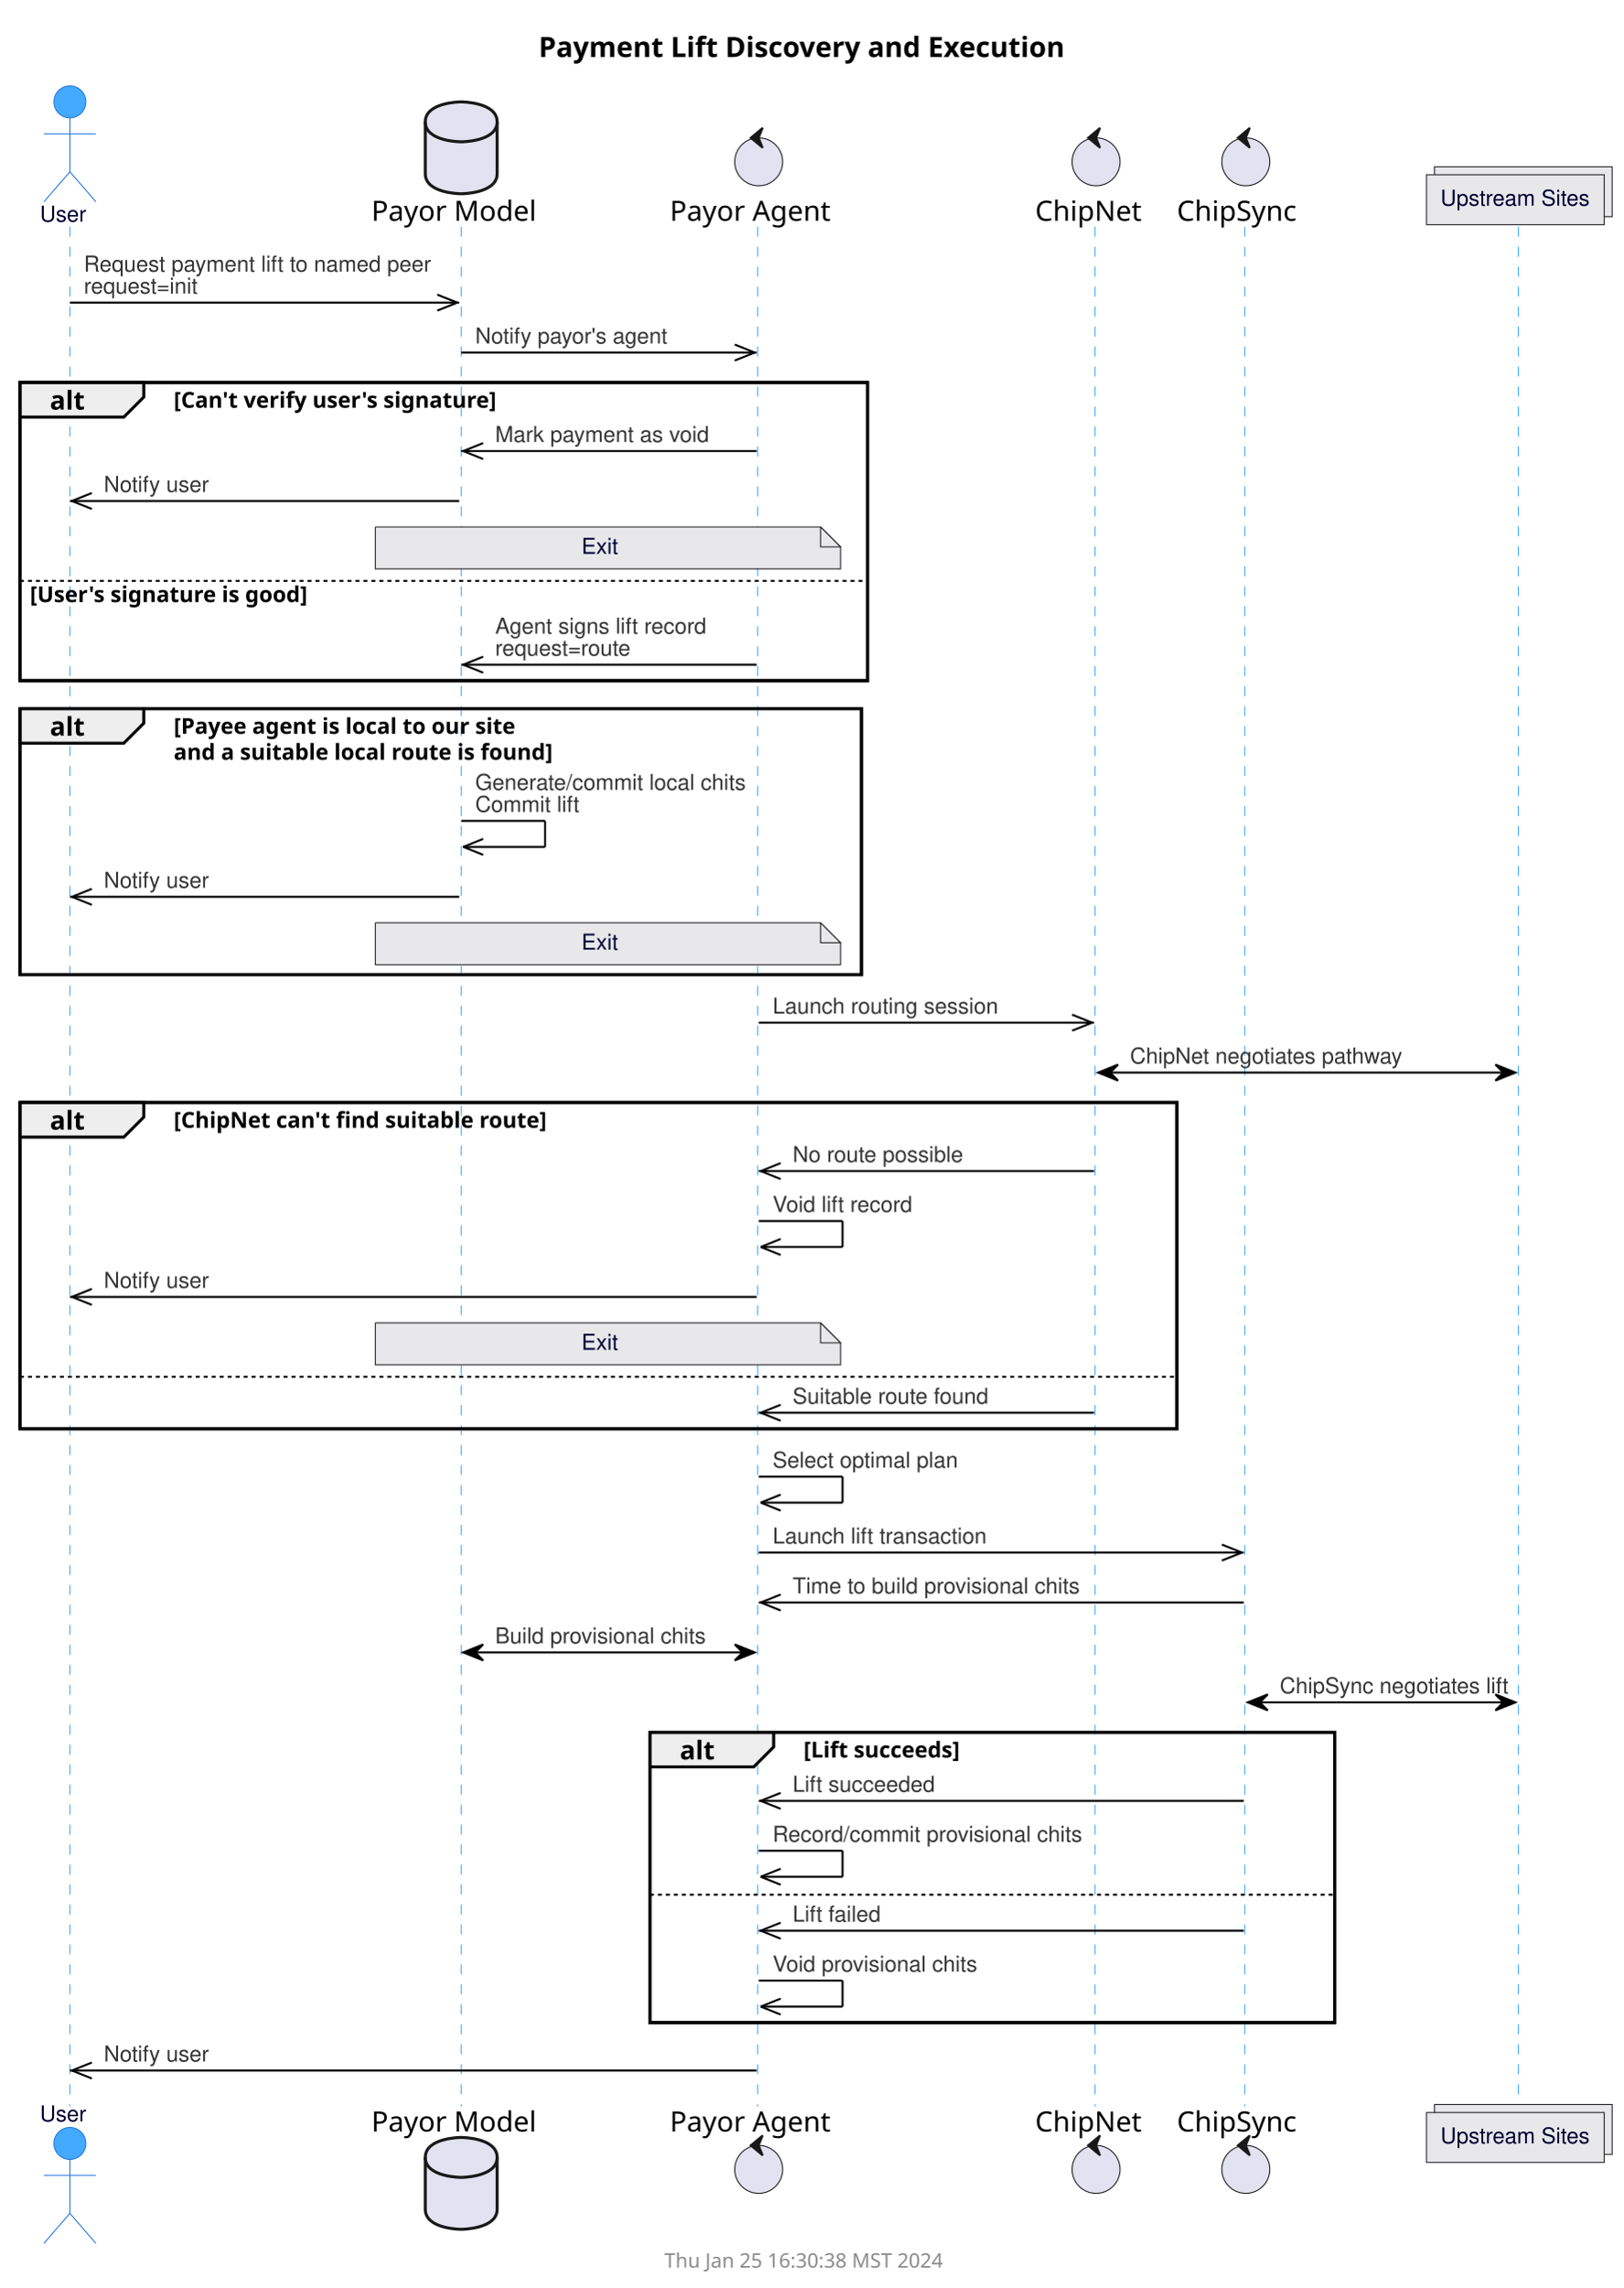
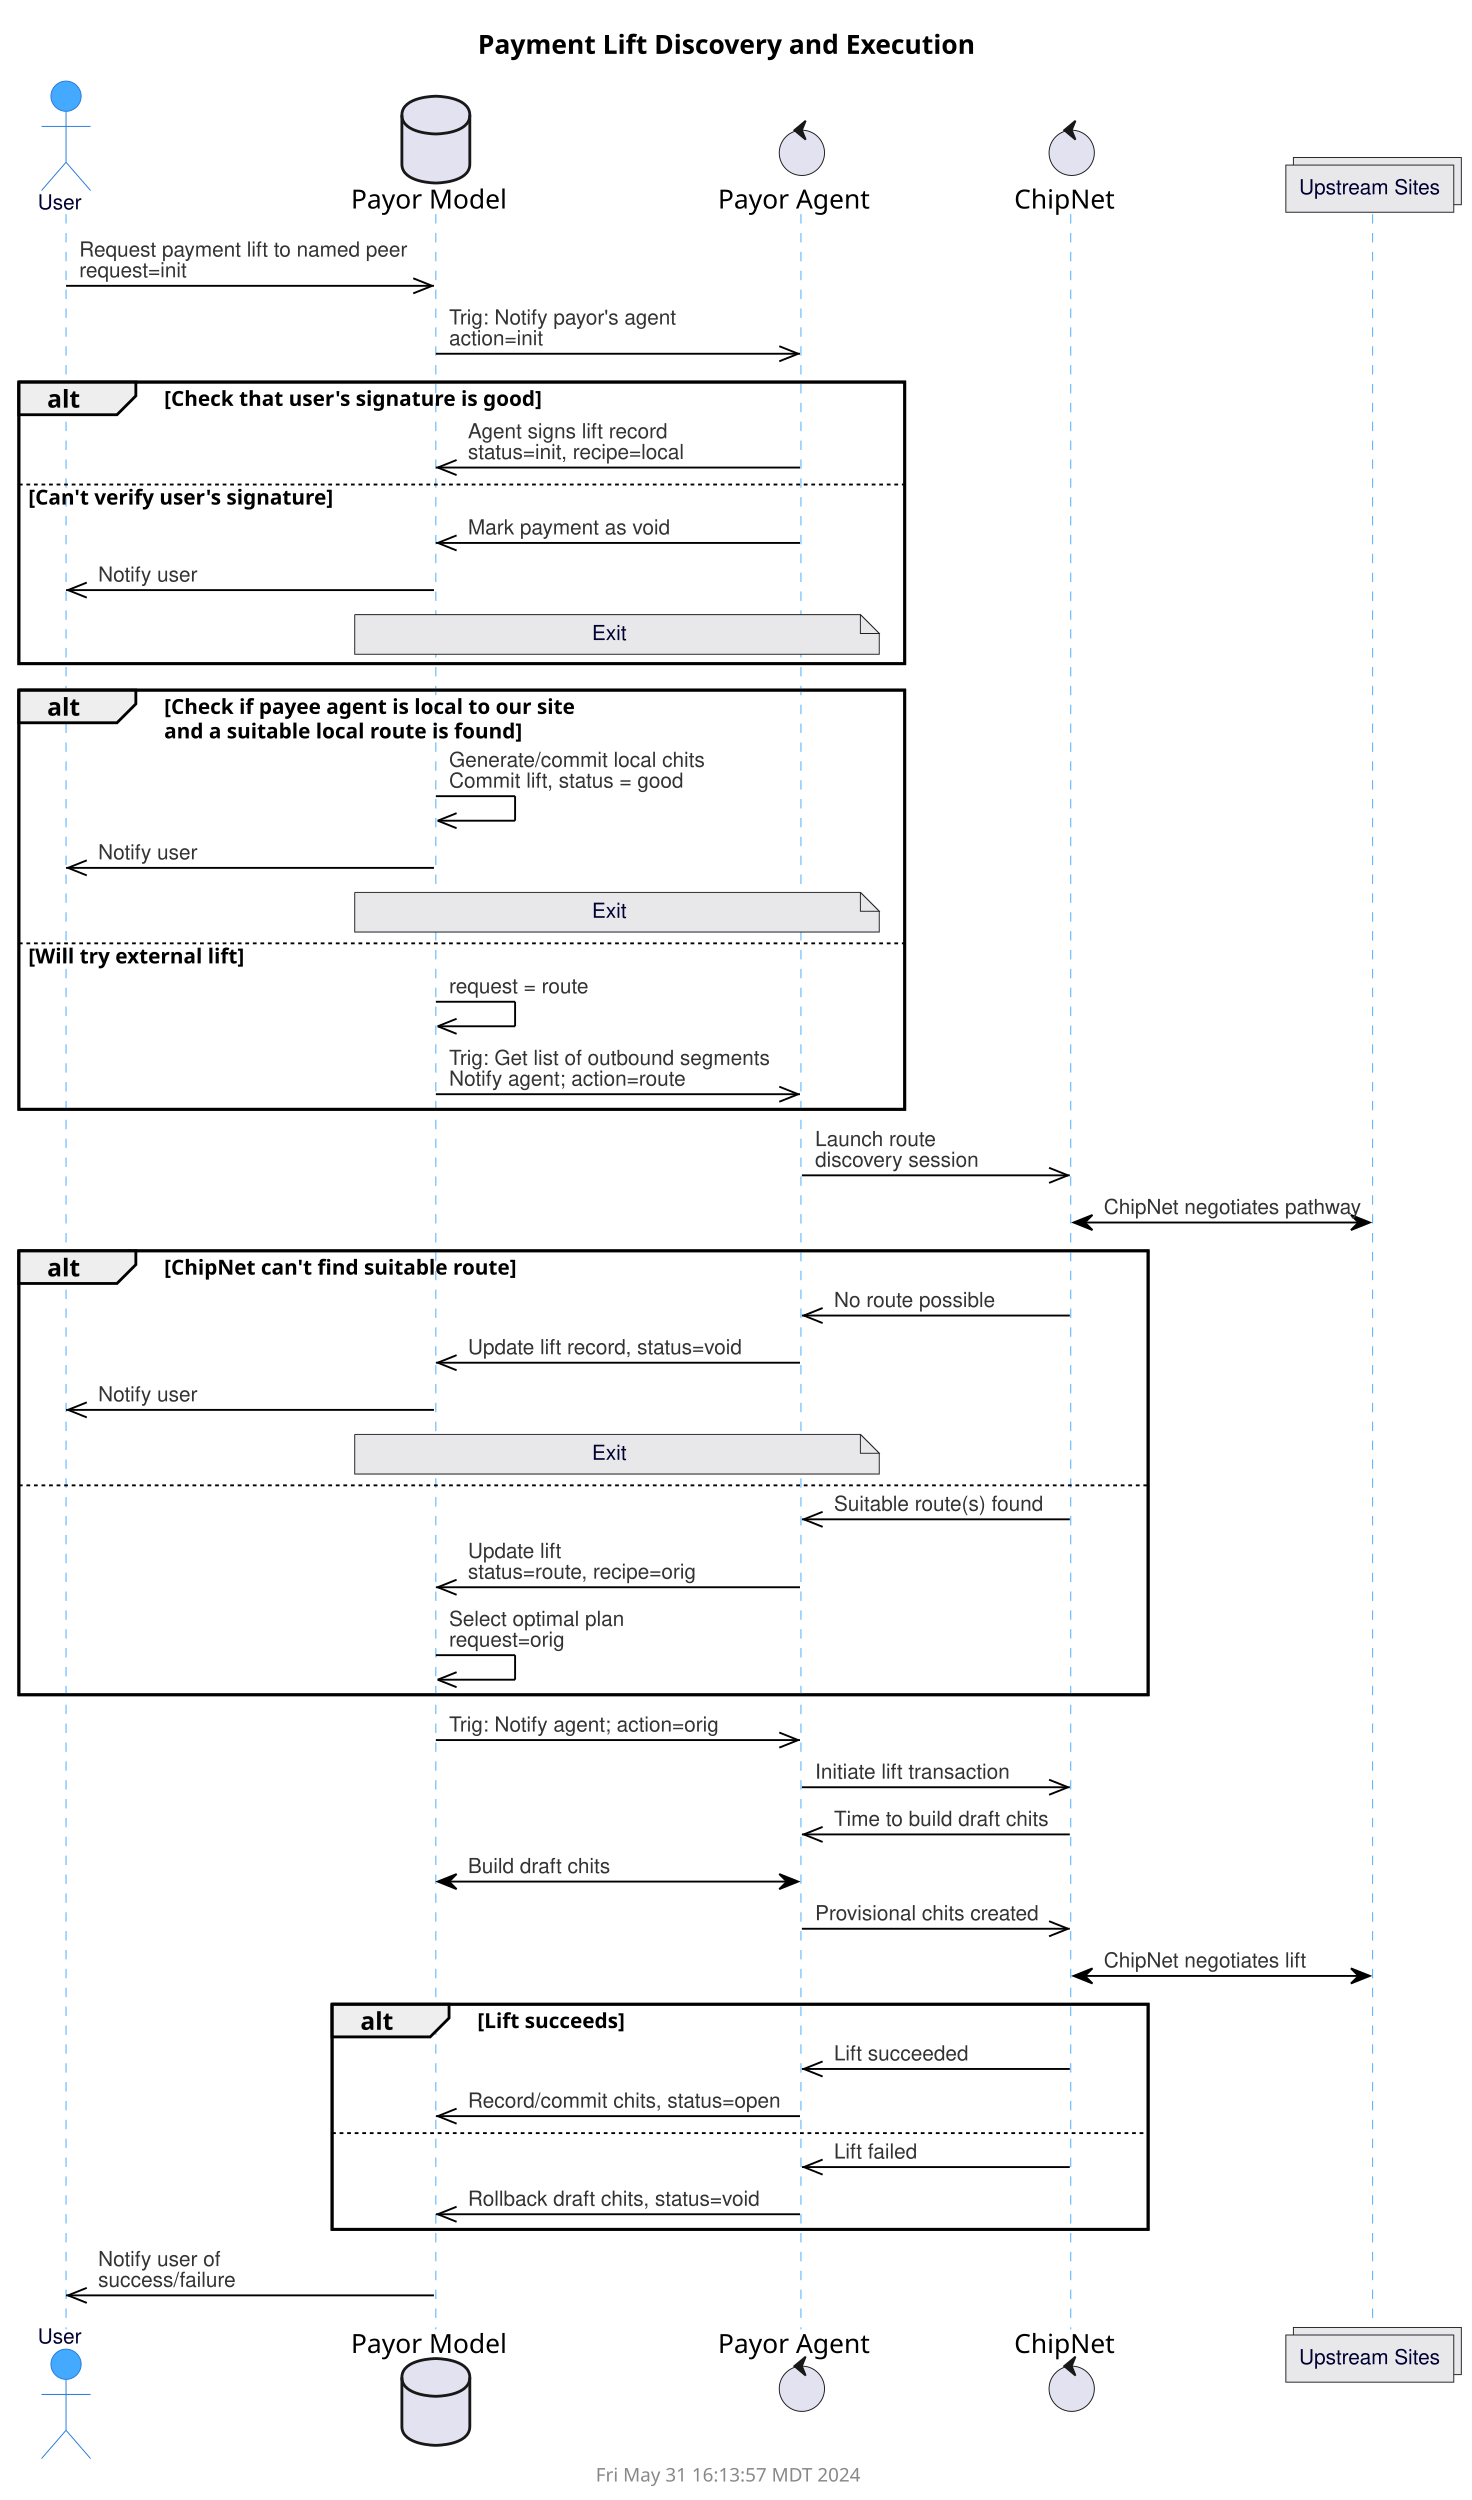
- <svg xmlns="http://www.w3.org/2000/svg" contentStyleType="text/css" height="1145px" preserveAspectRatio="none" style="width:813px;height:1145px;background:#FFFFFF;" version="1.1" viewBox="0 0 813 1145" width="813px" zoomAndPan="magnify">
+ <svg xmlns="http://www.w3.org/2000/svg" contentStyleType="text/css" height="1325px" preserveAspectRatio="none" style="width:780px;height:1325px;background:#FFFFFF;" version="1.1" viewBox="0 0 780 1325" width="780px" zoomAndPan="magnify">
  <defs />
  <g>
-     <text fill="#000000" font-family="sans-serif" font-size="14" font-weight="bold" lengthAdjust="spacing" textLength="272" x="269.75" y="28.535">Payment Lift Discovery and Execution</text>
-     <rect fill="none" height="149.266" style="stroke:#000000;stroke-width:1.5;" width="424.5" x="10" y="191.488" />
-     <rect fill="none" height="133.221" style="stroke:#000000;stroke-width:1.5;" width="421.5" x="10" y="354.754" />
-     <rect fill="none" height="163.31" style="stroke:#000000;stroke-width:1.5;" width="579.5" x="10" y="551.975" />
-     <rect fill="none" height="145.31" style="stroke:#000000;stroke-width:1.5;" width="343" x="325.5" y="867.285" />
-     <line style="stroke:#44AAFF;stroke-width:0.5;stroke-dasharray:5.0,5.0;" x1="35" x2="35" y1="113.488" y2="1054.596" />
-     <line style="stroke:#44AAFF;stroke-width:0.5;stroke-dasharray:5.0,5.0;" x1="231" x2="231" y1="113.488" y2="1054.596" />
-     <line style="stroke:#44AAFF;stroke-width:0.5;stroke-dasharray:5.0,5.0;" x1="379.5" x2="379.5" y1="113.488" y2="1054.596" />
-     <line style="stroke:#44AAFF;stroke-width:0.5;stroke-dasharray:5.0,5.0;" x1="548.5" x2="548.5" y1="113.488" y2="1054.596" />
-     <line style="stroke:#44AAFF;stroke-width:0.5;stroke-dasharray:5.0,5.0;" x1="623.5" x2="623.5" y1="113.488" y2="1054.596" />
-     <line style="stroke:#44AAFF;stroke-width:0.5;stroke-dasharray:5.0,5.0;" x1="760.5" x2="760.5" y1="113.488" y2="1054.596" />
+     <text fill="#000000" font-family="sans-serif" font-size="14" font-weight="bold" lengthAdjust="spacing" textLength="272" x="253.25" y="28.535">Payment Lift Discovery and Execution</text>
+     <rect fill="none" height="149.266" style="stroke:#000000;stroke-width:1.5;" width="469.5" x="10" y="202.488" />
+     <rect fill="none" height="222.176" style="stroke:#000000;stroke-width:1.5;" width="469.5" x="10" y="365.754" />
+     <rect fill="none" height="235.31" style="stroke:#000000;stroke-width:1.5;" width="598.5" x="10" y="662.93" />
+     <rect fill="none" height="119.311" style="stroke:#000000;stroke-width:1.5;" width="432.5" x="176" y="1062.24" />
+     <line style="stroke:#44AAFF;stroke-width:0.5;stroke-dasharray:5.0,5.0;" x1="35" x2="35" y1="113.488" y2="1234.551" />
+     <line style="stroke:#44AAFF;stroke-width:0.5;stroke-dasharray:5.0,5.0;" x1="231" x2="231" y1="113.488" y2="1234.551" />
+     <line style="stroke:#44AAFF;stroke-width:0.5;stroke-dasharray:5.0,5.0;" x1="424.5" x2="424.5" y1="113.488" y2="1234.551" />
+     <line style="stroke:#44AAFF;stroke-width:0.5;stroke-dasharray:5.0,5.0;" x1="567.5" x2="567.5" y1="113.488" y2="1234.551" />
+     <line style="stroke:#44AAFF;stroke-width:0.5;stroke-dasharray:5.0,5.0;" x1="727.5" x2="727.5" y1="113.488" y2="1234.551" />
    <text fill="#000033" font-family="Helvetica" font-size="11" lengthAdjust="spacing" textLength="24" x="20" y="110.959">User</text>
    <ellipse cx="35" cy="50.988" fill="#44AAFF" rx="8" ry="8" style="stroke:#2277DD;stroke-width:0.5;" />
    <path d="M35,58.988 L35,85.988 M22,66.988 L48,66.988 M35,85.988 L22,100.988 M35,85.988 L48,100.988 " fill="none" style="stroke:#2277DD;stroke-width:0.5;" />
-     <text fill="#000033" font-family="Helvetica" font-size="11" lengthAdjust="spacing" textLength="24" x="20" y="1062.066">User</text>
-     <ellipse cx="35" cy="1073.096" fill="#44AAFF" rx="8" ry="8" style="stroke:#2277DD;stroke-width:0.5;" />
-     <path d="M35,1081.096 L35,1108.096 M22,1089.096 L48,1089.096 M35,1108.096 L22,1123.096 M35,1108.096 L48,1123.096 " fill="none" style="stroke:#2277DD;stroke-width:0.5;" />
+     <text fill="#000033" font-family="Helvetica" font-size="11" lengthAdjust="spacing" textLength="24" x="20" y="1242.021">User</text>
+     <ellipse cx="35" cy="1253.051" fill="#44AAFF" rx="8" ry="8" style="stroke:#2277DD;stroke-width:0.5;" />
+     <path d="M35,1261.051 L35,1288.051 M22,1269.051 L48,1269.051 M35,1288.051 L22,1303.051 M35,1288.051 L48,1303.051 " fill="none" style="stroke:#2277DD;stroke-width:0.5;" />
    <text fill="#000000" font-family="sans-serif" font-size="14" lengthAdjust="spacing" textLength="84" x="186" y="110.535">Payor Model</text>
    <path d="M213,61 C213,51 231,51 231,51 C231,51 249,51 249,61 L249,87 C249,97 231,97 231,97 C231,97 213,97 213,87 L213,61 " fill="#E2E2F0" style="stroke:#181818;stroke-width:1.5;" />
    <path d="M213,61 C213,71 231,71 231,71 C231,71 249,71 249,61 " fill="none" style="stroke:#181818;stroke-width:1.5;" />
-     <text fill="#000000" font-family="sans-serif" font-size="14" lengthAdjust="spacing" textLength="84" x="186" y="1067.131">Payor Model</text>
-     <path d="M213,1080.084 C213,1070.084 231,1070.084 231,1070.084 C231,1070.084 249,1070.084 249,1080.084 L249,1106.084 C249,1116.084 231,1116.084 231,1116.084 C231,1116.084 213,1116.084 213,1106.084 L213,1080.084 " fill="#E2E2F0" style="stroke:#181818;stroke-width:1.5;" />
-     <path d="M213,1080.084 C213,1090.084 231,1090.084 231,1090.084 C231,1090.084 249,1090.084 249,1080.084 " fill="none" style="stroke:#181818;stroke-width:1.5;" />
-     <text fill="#000000" font-family="sans-serif" font-size="14" lengthAdjust="spacing" textLength="83" x="335.5" y="110.535">Payor Agent</text>
-     <ellipse cx="380" cy="81" fill="#E2E2F0" rx="12" ry="12" style="stroke:#181818;stroke-width:0.5;" />
-     <polygon fill="#181818" points="376,69,382,64,380,69,382,74,376,69" style="stroke:#181818;stroke-width:1.0;" />
-     <text fill="#000000" font-family="sans-serif" font-size="14" lengthAdjust="spacing" textLength="83" x="335.5" y="1067.131">Payor Agent</text>
-     <ellipse cx="380" cy="1086.084" fill="#E2E2F0" rx="12" ry="12" style="stroke:#181818;stroke-width:0.5;" />
-     <polygon fill="#181818" points="376,1074.084,382,1069.084,380,1074.084,382,1079.084,376,1074.084" style="stroke:#181818;stroke-width:1.0;" />
-     <text fill="#000000" font-family="sans-serif" font-size="14" lengthAdjust="spacing" textLength="55" x="518.5" y="110.535">ChipNet</text>
-     <ellipse cx="549" cy="81" fill="#E2E2F0" rx="12" ry="12" style="stroke:#181818;stroke-width:0.5;" />
-     <polygon fill="#181818" points="545,69,551,64,549,69,551,74,545,69" style="stroke:#181818;stroke-width:1.0;" />
-     <text fill="#000000" font-family="sans-serif" font-size="14" lengthAdjust="spacing" textLength="55" x="518.5" y="1067.131">ChipNet</text>
-     <ellipse cx="549" cy="1086.084" fill="#E2E2F0" rx="12" ry="12" style="stroke:#181818;stroke-width:0.5;" />
-     <polygon fill="#181818" points="545,1074.084,551,1069.084,549,1074.084,551,1079.084,545,1074.084" style="stroke:#181818;stroke-width:1.0;" />
-     <text fill="#000000" font-family="sans-serif" font-size="14" lengthAdjust="spacing" textLength="63" x="589.5" y="110.535">ChipSync</text>
-     <ellipse cx="624" cy="81" fill="#E2E2F0" rx="12" ry="12" style="stroke:#181818;stroke-width:0.5;" />
-     <polygon fill="#181818" points="620,69,626,64,624,69,626,74,620,69" style="stroke:#181818;stroke-width:1.0;" />
-     <text fill="#000000" font-family="sans-serif" font-size="14" lengthAdjust="spacing" textLength="63" x="589.5" y="1067.131">ChipSync</text>
-     <ellipse cx="624" cy="1086.084" fill="#E2E2F0" rx="12" ry="12" style="stroke:#181818;stroke-width:0.5;" />
-     <polygon fill="#181818" points="620,1074.084,626,1069.084,624,1074.084,626,1079.084,620,1074.084" style="stroke:#181818;stroke-width:1.0;" />
-     <rect fill="#E8E8EA" height="25" style="stroke:#202024;stroke-width:0.5;" width="89" x="718.5" y="83.488" />
-     <rect fill="#E8E8EA" height="25" style="stroke:#202024;stroke-width:0.5;" width="89" x="714.5" y="87.488" />
-     <text fill="#000033" font-family="Helvetica" font-size="11" lengthAdjust="spacing" textLength="75" x="721.5" y="102.959">Upstream Sites</text>
-     <rect fill="#E8E8EA" height="25" style="stroke:#202024;stroke-width:0.5;" width="89" x="718.5" y="1053.596" />
-     <rect fill="#E8E8EA" height="25" style="stroke:#202024;stroke-width:0.5;" width="89" x="714.5" y="1057.596" />
-     <text fill="#000033" font-family="Helvetica" font-size="11" lengthAdjust="spacing" textLength="75" x="721.5" y="1073.066">Upstream Sites</text>
+     <text fill="#000000" font-family="sans-serif" font-size="14" lengthAdjust="spacing" textLength="84" x="186" y="1247.086">Payor Model</text>
+     <path d="M213,1260.039 C213,1250.039 231,1250.039 231,1250.039 C231,1250.039 249,1250.039 249,1260.039 L249,1286.039 C249,1296.039 231,1296.039 231,1296.039 C231,1296.039 213,1296.039 213,1286.039 L213,1260.039 " fill="#E2E2F0" style="stroke:#181818;stroke-width:1.5;" />
+     <path d="M213,1260.039 C213,1270.039 231,1270.039 231,1270.039 C231,1270.039 249,1270.039 249,1260.039 " fill="none" style="stroke:#181818;stroke-width:1.5;" />
+     <text fill="#000000" font-family="sans-serif" font-size="14" lengthAdjust="spacing" textLength="83" x="380.5" y="110.535">Payor Agent</text>
+     <ellipse cx="425" cy="81" fill="#E2E2F0" rx="12" ry="12" style="stroke:#181818;stroke-width:0.5;" />
+     <polygon fill="#181818" points="421,69,427,64,425,69,427,74,421,69" style="stroke:#181818;stroke-width:1.0;" />
+     <text fill="#000000" font-family="sans-serif" font-size="14" lengthAdjust="spacing" textLength="83" x="380.5" y="1247.086">Payor Agent</text>
+     <ellipse cx="425" cy="1266.039" fill="#E2E2F0" rx="12" ry="12" style="stroke:#181818;stroke-width:0.5;" />
+     <polygon fill="#181818" points="421,1254.039,427,1249.039,425,1254.039,427,1259.039,421,1254.039" style="stroke:#181818;stroke-width:1.0;" />
+     <text fill="#000000" font-family="sans-serif" font-size="14" lengthAdjust="spacing" textLength="55" x="537.5" y="110.535">ChipNet</text>
+     <ellipse cx="568" cy="81" fill="#E2E2F0" rx="12" ry="12" style="stroke:#181818;stroke-width:0.5;" />
+     <polygon fill="#181818" points="564,69,570,64,568,69,570,74,564,69" style="stroke:#181818;stroke-width:1.0;" />
+     <text fill="#000000" font-family="sans-serif" font-size="14" lengthAdjust="spacing" textLength="55" x="537.5" y="1247.086">ChipNet</text>
+     <ellipse cx="568" cy="1266.039" fill="#E2E2F0" rx="12" ry="12" style="stroke:#181818;stroke-width:0.5;" />
+     <polygon fill="#181818" points="564,1254.039,570,1249.039,568,1254.039,570,1259.039,564,1254.039" style="stroke:#181818;stroke-width:1.0;" />
+     <rect fill="#E8E8EA" height="25" style="stroke:#202024;stroke-width:0.5;" width="89" x="685.5" y="83.488" />
+     <rect fill="#E8E8EA" height="25" style="stroke:#202024;stroke-width:0.5;" width="89" x="681.5" y="87.488" />
+     <text fill="#000033" font-family="Helvetica" font-size="11" lengthAdjust="spacing" textLength="75" x="688.5" y="102.959">Upstream Sites</text>
+     <rect fill="#E8E8EA" height="25" style="stroke:#202024;stroke-width:0.5;" width="89" x="685.5" y="1233.551" />
+     <rect fill="#E8E8EA" height="25" style="stroke:#202024;stroke-width:0.5;" width="89" x="681.5" y="1237.551" />
+     <text fill="#000033" font-family="Helvetica" font-size="11" lengthAdjust="spacing" textLength="75" x="688.5" y="1253.021">Upstream Sites</text>
    <line style="stroke:#000000;stroke-width:1.0;" x1="229" x2="219" y1="151.488" y2="147.488" />
    <line style="stroke:#000000;stroke-width:1.0;" x1="229" x2="219" y1="151.488" y2="155.488" />
    <line style="stroke:#000000;stroke-width:1.0;" x1="35" x2="230" y1="151.488" y2="151.488" />
    <text fill="#333333" font-family="Helvetica" font-size="11" lengthAdjust="spacing" textLength="172" x="42" y="135.958">Request payment lift to named peer</text>
    <text fill="#333333" font-family="Helvetica" font-size="11" lengthAdjust="spacing" textLength="56" x="42" y="146.958">request=init</text>
-     <line style="stroke:#000000;stroke-width:1.0;" x1="378" x2="368" y1="176.488" y2="172.488" />
-     <line style="stroke:#000000;stroke-width:1.0;" x1="378" x2="368" y1="176.488" y2="180.488" />
-     <line style="stroke:#000000;stroke-width:1.0;" x1="231" x2="379" y1="176.488" y2="176.488" />
-     <text fill="#333333" font-family="Helvetica" font-size="11" lengthAdjust="spacing" textLength="97" x="238" y="171.958">Notify payor's agent</text>
-     <path d="M10,191.488 L72,191.488 L72,198.799 L62,208.799 L10,208.799 L10,191.488 " fill="#EEEEEE" style="stroke:#000000;stroke-width:1.5;" />
-     <rect fill="none" height="149.266" style="stroke:#000000;stroke-width:1.5;" width="424.5" x="10" y="191.488" />
-     <text fill="#000000" font-family="sans-serif" font-size="13" font-weight="bold" lengthAdjust="spacing" textLength="17" x="25" y="205.057">alt</text>
-     <text fill="#000000" font-family="sans-serif" font-size="11" font-weight="bold" lengthAdjust="spacing" textLength="166" x="87" y="204.123">[Can't verify user's signature]</text>
-     <line style="stroke:#000000;stroke-width:1.0;" x1="232" x2="242" y1="225.799" y2="221.799" />
-     <line style="stroke:#000000;stroke-width:1.0;" x1="232" x2="242" y1="225.799" y2="229.799" />
-     <line style="stroke:#000000;stroke-width:1.0;" x1="231" x2="379" y1="225.799" y2="225.799" />
-     <text fill="#333333" font-family="Helvetica" font-size="11" lengthAdjust="spacing" textLength="108" x="248" y="221.269">Mark payment as void</text>
-     <line style="stroke:#000000;stroke-width:1.0;" x1="36" x2="46" y1="250.799" y2="246.799" />
-     <line style="stroke:#000000;stroke-width:1.0;" x1="36" x2="46" y1="250.799" y2="254.799" />
-     <line style="stroke:#000000;stroke-width:1.0;" x1="35" x2="230" y1="250.799" y2="250.799" />
-     <text fill="#333333" font-family="Helvetica" font-size="11" lengthAdjust="spacing" textLength="53" x="52" y="246.269">Notify user</text>
-     <path d="M188,263.799 L188,284.799 L421,284.799 L421,273.799 L411,263.799 L188,263.799 " fill="#E8E8EA" style="stroke:#202024;stroke-width:0.5;" />
-     <path d="M411,263.799 L411,273.799 L421,273.799 L411,263.799 " fill="#E8E8EA" style="stroke:#202024;stroke-width:0.5;" />
-     <text fill="#000033" font-family="Helvetica" font-size="11" lengthAdjust="spacing" textLength="18" x="291.25" y="277.269">Exit</text>
-     <line style="stroke:#000000;stroke-width:1.0;stroke-dasharray:2.0,2.0;" x1="10" x2="434.5" y1="290.799" y2="290.799" />
-     <text fill="#000000" font-family="sans-serif" font-size="11" font-weight="bold" lengthAdjust="spacing" textLength="144" x="15" y="301.434">[User's signature is good]</text>
-     <line style="stroke:#000000;stroke-width:1.0;" x1="232" x2="242" y1="332.754" y2="328.754" />
-     <line style="stroke:#000000;stroke-width:1.0;" x1="232" x2="242" y1="332.754" y2="336.754" />
-     <line style="stroke:#000000;stroke-width:1.0;" x1="231" x2="379" y1="332.754" y2="332.754" />
-     <text fill="#333333" font-family="Helvetica" font-size="11" lengthAdjust="spacing" textLength="105" x="248" y="317.224">Agent signs lift record</text>
-     <text fill="#333333" font-family="Helvetica" font-size="11" lengthAdjust="spacing" textLength="68" x="248" y="328.224">request=route</text>
-     <path d="M10,354.754 L72,354.754 L72,362.065 L62,372.065 L10,372.065 L10,354.754 " fill="#EEEEEE" style="stroke:#000000;stroke-width:1.5;" />
-     <rect fill="none" height="133.221" style="stroke:#000000;stroke-width:1.5;" width="421.5" x="10" y="354.754" />
-     <text fill="#000000" font-family="sans-serif" font-size="13" font-weight="bold" lengthAdjust="spacing" textLength="17" x="25" y="368.322">alt</text>
-     <text fill="#000000" font-family="sans-serif" font-size="11" font-weight="bold" lengthAdjust="spacing" textLength="176" x="87" y="367.389">[Payee agent is local to our site</text>
-     <text fill="#000000" font-family="sans-serif" font-size="11" font-weight="bold" lengthAdjust="spacing" textLength="197" x="87" y="380.344">and a suitable local route is found]</text>
-     <line style="stroke:#000000;stroke-width:1.0;" x1="231" x2="273" y1="410.975" y2="410.975" />
-     <line style="stroke:#000000;stroke-width:1.0;" x1="273" x2="273" y1="410.975" y2="423.975" />
-     <line style="stroke:#000000;stroke-width:1.0;" x1="232" x2="273" y1="423.975" y2="423.975" />
-     <line style="stroke:#000000;stroke-width:1.0;" x1="232" x2="242" y1="423.975" y2="419.975" />
-     <line style="stroke:#000000;stroke-width:1.0;" x1="232" x2="242" y1="423.975" y2="427.975" />
-     <text fill="#333333" font-family="Helvetica" font-size="11" lengthAdjust="spacing" textLength="135" x="238" y="395.445">Generate/commit local chits</text>
-     <text fill="#333333" font-family="Helvetica" font-size="11" lengthAdjust="spacing" textLength="50" x="238" y="406.445">Commit lift</text>
-     <line style="stroke:#000000;stroke-width:1.0;" x1="36" x2="46" y1="448.975" y2="444.975" />
-     <line style="stroke:#000000;stroke-width:1.0;" x1="36" x2="46" y1="448.975" y2="452.975" />
-     <line style="stroke:#000000;stroke-width:1.0;" x1="35" x2="230" y1="448.975" y2="448.975" />
-     <text fill="#333333" font-family="Helvetica" font-size="11" lengthAdjust="spacing" textLength="53" x="52" y="444.445">Notify user</text>
-     <path d="M188,461.975 L188,482.975 L421,482.975 L421,471.975 L411,461.975 L188,461.975 " fill="#E8E8EA" style="stroke:#202024;stroke-width:0.5;" />
-     <path d="M411,461.975 L411,471.975 L421,471.975 L411,461.975 " fill="#E8E8EA" style="stroke:#202024;stroke-width:0.5;" />
-     <text fill="#000033" font-family="Helvetica" font-size="11" lengthAdjust="spacing" textLength="18" x="291.25" y="475.445">Exit</text>
-     <line style="stroke:#000000;stroke-width:1.0;" x1="547" x2="537" y1="511.975" y2="507.975" />
-     <line style="stroke:#000000;stroke-width:1.0;" x1="547" x2="537" y1="511.975" y2="515.975" />
-     <line style="stroke:#000000;stroke-width:1.0;" x1="380" x2="548" y1="511.975" y2="511.975" />
-     <text fill="#333333" font-family="Helvetica" font-size="11" lengthAdjust="spacing" textLength="113" x="387" y="507.445">Launch routing session</text>
-     <polygon fill="#000000" points="560,532.975,550,536.975,560,540.975,556,536.975" style="stroke:#000000;stroke-width:1.0;" />
-     <polygon fill="#000000" points="749,532.975,759,536.975,749,540.975,753,536.975" style="stroke:#000000;stroke-width:1.0;" />
-     <line style="stroke:#000000;stroke-width:1.0;" x1="554" x2="755" y1="536.975" y2="536.975" />
-     <text fill="#333333" font-family="Helvetica" font-size="11" lengthAdjust="spacing" textLength="136" x="566" y="532.445">ChipNet negotiates pathway</text>
-     <path d="M10,551.975 L72,551.975 L72,559.285 L62,569.285 L10,569.285 L10,551.975 " fill="#EEEEEE" style="stroke:#000000;stroke-width:1.5;" />
-     <rect fill="none" height="163.31" style="stroke:#000000;stroke-width:1.5;" width="579.5" x="10" y="551.975" />
-     <text fill="#000000" font-family="sans-serif" font-size="13" font-weight="bold" lengthAdjust="spacing" textLength="17" x="25" y="565.543">alt</text>
-     <text fill="#000000" font-family="sans-serif" font-size="11" font-weight="bold" lengthAdjust="spacing" textLength="190" x="87" y="564.609">[ChipNet can't find suitable route]</text>
-     <line style="stroke:#000000;stroke-width:1.0;" x1="381" x2="391" y1="586.285" y2="582.285" />
-     <line style="stroke:#000000;stroke-width:1.0;" x1="381" x2="391" y1="586.285" y2="590.285" />
-     <line style="stroke:#000000;stroke-width:1.0;" x1="380" x2="548" y1="586.285" y2="586.285" />
-     <text fill="#333333" font-family="Helvetica" font-size="11" lengthAdjust="spacing" textLength="85" x="397" y="581.755">No route possible</text>
-     <line style="stroke:#000000;stroke-width:1.0;" x1="380" x2="422" y1="611.285" y2="611.285" />
-     <line style="stroke:#000000;stroke-width:1.0;" x1="422" x2="422" y1="611.285" y2="624.285" />
-     <line style="stroke:#000000;stroke-width:1.0;" x1="381" x2="422" y1="624.285" y2="624.285" />
-     <line style="stroke:#000000;stroke-width:1.0;" x1="381" x2="391" y1="624.285" y2="620.285" />
-     <line style="stroke:#000000;stroke-width:1.0;" x1="381" x2="391" y1="624.285" y2="628.285" />
-     <text fill="#333333" font-family="Helvetica" font-size="11" lengthAdjust="spacing" textLength="69" x="387" y="606.755">Void lift record</text>
-     <line style="stroke:#000000;stroke-width:1.0;" x1="36" x2="46" y1="649.285" y2="645.285" />
-     <line style="stroke:#000000;stroke-width:1.0;" x1="36" x2="46" y1="649.285" y2="653.285" />
-     <line style="stroke:#000000;stroke-width:1.0;" x1="35" x2="379" y1="649.285" y2="649.285" />
-     <text fill="#333333" font-family="Helvetica" font-size="11" lengthAdjust="spacing" textLength="53" x="52" y="644.755">Notify user</text>
-     <path d="M188,662.285 L188,683.285 L421,683.285 L421,672.285 L411,662.285 L188,662.285 " fill="#E8E8EA" style="stroke:#202024;stroke-width:0.5;" />
-     <path d="M411,662.285 L411,672.285 L421,672.285 L411,662.285 " fill="#E8E8EA" style="stroke:#202024;stroke-width:0.5;" />
-     <text fill="#000033" font-family="Helvetica" font-size="11" lengthAdjust="spacing" textLength="18" x="291.25" y="675.755">Exit</text>
-     <line style="stroke:#000000;stroke-width:1.0;stroke-dasharray:2.0,2.0;" x1="10" x2="589.5" y1="689.285" y2="689.285" />
-     <line style="stroke:#000000;stroke-width:1.0;" x1="381" x2="391" y1="707.285" y2="703.285" />
-     <line style="stroke:#000000;stroke-width:1.0;" x1="381" x2="391" y1="707.285" y2="711.285" />
-     <line style="stroke:#000000;stroke-width:1.0;" x1="380" x2="548" y1="707.285" y2="707.285" />
-     <text fill="#333333" font-family="Helvetica" font-size="11" lengthAdjust="spacing" textLength="96" x="397" y="702.755">Suitable route found</text>
-     <line style="stroke:#000000;stroke-width:1.0;" x1="380" x2="422" y1="739.285" y2="739.285" />
-     <line style="stroke:#000000;stroke-width:1.0;" x1="422" x2="422" y1="739.285" y2="752.285" />
-     <line style="stroke:#000000;stroke-width:1.0;" x1="381" x2="422" y1="752.285" y2="752.285" />
-     <line style="stroke:#000000;stroke-width:1.0;" x1="381" x2="391" y1="752.285" y2="748.285" />
-     <line style="stroke:#000000;stroke-width:1.0;" x1="381" x2="391" y1="752.285" y2="756.285" />
-     <text fill="#333333" font-family="Helvetica" font-size="11" lengthAdjust="spacing" textLength="90" x="387" y="734.755">Select optimal plan</text>
-     <line style="stroke:#000000;stroke-width:1.0;" x1="622" x2="612" y1="777.285" y2="773.285" />
-     <line style="stroke:#000000;stroke-width:1.0;" x1="622" x2="612" y1="777.285" y2="781.285" />
-     <line style="stroke:#000000;stroke-width:1.0;" x1="380" x2="623" y1="777.285" y2="777.285" />
-     <text fill="#333333" font-family="Helvetica" font-size="11" lengthAdjust="spacing" textLength="106" x="387" y="772.755">Launch lift transaction</text>
-     <line style="stroke:#000000;stroke-width:1.0;" x1="381" x2="391" y1="802.285" y2="798.285" />
-     <line style="stroke:#000000;stroke-width:1.0;" x1="381" x2="391" y1="802.285" y2="806.285" />
-     <line style="stroke:#000000;stroke-width:1.0;" x1="380" x2="623" y1="802.285" y2="802.285" />
-     <text fill="#333333" font-family="Helvetica" font-size="11" lengthAdjust="spacing" textLength="142" x="397" y="797.755">Time to build provisional chits</text>
-     <polygon fill="#000000" points="242,823.285,232,827.285,242,831.285,238,827.285" style="stroke:#000000;stroke-width:1.0;" />
-     <polygon fill="#000000" points="368,823.285,378,827.285,368,831.285,372,827.285" style="stroke:#000000;stroke-width:1.0;" />
-     <line style="stroke:#000000;stroke-width:1.0;" x1="236" x2="374" y1="827.285" y2="827.285" />
-     <text fill="#333333" font-family="Helvetica" font-size="11" lengthAdjust="spacing" textLength="104" x="248" y="822.755">Build provisional chits</text>
-     <polygon fill="#000000" points="635,848.285,625,852.285,635,856.285,631,852.285" style="stroke:#000000;stroke-width:1.0;" />
-     <polygon fill="#000000" points="749,848.285,759,852.285,749,856.285,753,852.285" style="stroke:#000000;stroke-width:1.0;" />
-     <line style="stroke:#000000;stroke-width:1.0;" x1="629" x2="755" y1="852.285" y2="852.285" />
-     <text fill="#333333" font-family="Helvetica" font-size="11" lengthAdjust="spacing" textLength="113" x="641" y="847.755">ChipSync negotiates lift</text>
-     <path d="M325.5,867.285 L387.5,867.285 L387.5,874.596 L377.5,884.596 L325.5,884.596 L325.5,867.285 " fill="#EEEEEE" style="stroke:#000000;stroke-width:1.5;" />
-     <rect fill="none" height="145.31" style="stroke:#000000;stroke-width:1.5;" width="343" x="325.5" y="867.285" />
-     <text fill="#000000" font-family="sans-serif" font-size="13" font-weight="bold" lengthAdjust="spacing" textLength="17" x="340.5" y="880.854">alt</text>
-     <text fill="#000000" font-family="sans-serif" font-size="11" font-weight="bold" lengthAdjust="spacing" textLength="81" x="402.5" y="879.92">[Lift succeeds]</text>
-     <line style="stroke:#000000;stroke-width:1.0;" x1="381" x2="391" y1="901.596" y2="897.596" />
-     <line style="stroke:#000000;stroke-width:1.0;" x1="381" x2="391" y1="901.596" y2="905.596" />
-     <line style="stroke:#000000;stroke-width:1.0;" x1="380" x2="623" y1="901.596" y2="901.596" />
-     <text fill="#333333" font-family="Helvetica" font-size="11" lengthAdjust="spacing" textLength="71" x="397" y="897.066">Lift succeeded</text>
-     <line style="stroke:#000000;stroke-width:1.0;" x1="380" x2="422" y1="926.596" y2="926.596" />
-     <line style="stroke:#000000;stroke-width:1.0;" x1="422" x2="422" y1="926.596" y2="939.596" />
-     <line style="stroke:#000000;stroke-width:1.0;" x1="381" x2="422" y1="939.596" y2="939.596" />
-     <line style="stroke:#000000;stroke-width:1.0;" x1="381" x2="391" y1="939.596" y2="935.596" />
-     <line style="stroke:#000000;stroke-width:1.0;" x1="381" x2="391" y1="939.596" y2="943.596" />
-     <text fill="#333333" font-family="Helvetica" font-size="11" lengthAdjust="spacing" textLength="155" x="387" y="922.066">Record/commit provisional chits</text>
-     <line style="stroke:#000000;stroke-width:1.0;stroke-dasharray:2.0,2.0;" x1="325.5" x2="668.5" y1="948.596" y2="948.596" />
-     <line style="stroke:#000000;stroke-width:1.0;" x1="381" x2="391" y1="966.596" y2="962.596" />
-     <line style="stroke:#000000;stroke-width:1.0;" x1="381" x2="391" y1="966.596" y2="970.596" />
-     <line style="stroke:#000000;stroke-width:1.0;" x1="380" x2="623" y1="966.596" y2="966.596" />
-     <text fill="#333333" font-family="Helvetica" font-size="11" lengthAdjust="spacing" textLength="42" x="397" y="962.066">Lift failed</text>
-     <line style="stroke:#000000;stroke-width:1.0;" x1="380" x2="422" y1="991.596" y2="991.596" />
-     <line style="stroke:#000000;stroke-width:1.0;" x1="422" x2="422" y1="991.596" y2="1004.596" />
-     <line style="stroke:#000000;stroke-width:1.0;" x1="381" x2="422" y1="1004.596" y2="1004.596" />
-     <line style="stroke:#000000;stroke-width:1.0;" x1="381" x2="391" y1="1004.596" y2="1000.596" />
-     <line style="stroke:#000000;stroke-width:1.0;" x1="381" x2="391" y1="1004.596" y2="1008.596" />
-     <text fill="#333333" font-family="Helvetica" font-size="11" lengthAdjust="spacing" textLength="102" x="387" y="987.066">Void provisional chits</text>
-     <line style="stroke:#000000;stroke-width:1.0;" x1="36" x2="46" y1="1036.596" y2="1032.596" />
-     <line style="stroke:#000000;stroke-width:1.0;" x1="36" x2="46" y1="1036.596" y2="1040.596" />
-     <line style="stroke:#000000;stroke-width:1.0;" x1="35" x2="379" y1="1036.596" y2="1036.596" />
-     <text fill="#333333" font-family="Helvetica" font-size="11" lengthAdjust="spacing" textLength="53" x="52" y="1032.066">Notify user</text>
-     <text fill="#888888" font-family="sans-serif" font-size="10" lengthAdjust="spacing" textLength="146" x="332.75" y="1135.264">Thu Jan 25 16:30:38 MST 2024</text>
+     <line style="stroke:#000000;stroke-width:1.0;" x1="423" x2="413" y1="187.488" y2="183.488" />
+     <line style="stroke:#000000;stroke-width:1.0;" x1="423" x2="413" y1="187.488" y2="191.488" />
+     <line style="stroke:#000000;stroke-width:1.0;" x1="231" x2="424" y1="187.488" y2="187.488" />
+     <text fill="#333333" font-family="Helvetica" font-size="11" lengthAdjust="spacing" textLength="122" x="238" y="171.958">Trig: Notify payor's agent</text>
+     <text fill="#333333" font-family="Helvetica" font-size="11" lengthAdjust="spacing" textLength="48" x="238" y="182.958">action=init</text>
+     <path d="M10,202.488 L72,202.488 L72,209.799 L62,219.799 L10,219.799 L10,202.488 " fill="#EEEEEE" style="stroke:#000000;stroke-width:1.5;" />
+     <rect fill="none" height="149.266" style="stroke:#000000;stroke-width:1.5;" width="469.5" x="10" y="202.488" />
+     <text fill="#000000" font-family="sans-serif" font-size="13" font-weight="bold" lengthAdjust="spacing" textLength="17" x="25" y="216.057">alt</text>
+     <text fill="#000000" font-family="sans-serif" font-size="11" font-weight="bold" lengthAdjust="spacing" textLength="206" x="87" y="215.123">[Check that user's signature is good]</text>
+     <line style="stroke:#000000;stroke-width:1.0;" x1="232" x2="242" y1="247.799" y2="243.799" />
+     <line style="stroke:#000000;stroke-width:1.0;" x1="232" x2="242" y1="247.799" y2="251.799" />
+     <line style="stroke:#000000;stroke-width:1.0;" x1="231" x2="424" y1="247.799" y2="247.799" />
+     <text fill="#333333" font-family="Helvetica" font-size="11" lengthAdjust="spacing" textLength="105" x="248" y="232.269">Agent signs lift record</text>
+     <text fill="#333333" font-family="Helvetica" font-size="11" lengthAdjust="spacing" textLength="113" x="248" y="243.269">status=init, recipe=local</text>
+     <line style="stroke:#000000;stroke-width:1.0;stroke-dasharray:2.0,2.0;" x1="10" x2="479.5" y1="256.799" y2="256.799" />
+     <text fill="#000000" font-family="sans-serif" font-size="11" font-weight="bold" lengthAdjust="spacing" textLength="166" x="15" y="267.434">[Can't verify user's signature]</text>
+     <line style="stroke:#000000;stroke-width:1.0;" x1="232" x2="242" y1="287.754" y2="283.754" />
+     <line style="stroke:#000000;stroke-width:1.0;" x1="232" x2="242" y1="287.754" y2="291.754" />
+     <line style="stroke:#000000;stroke-width:1.0;" x1="231" x2="424" y1="287.754" y2="287.754" />
+     <text fill="#333333" font-family="Helvetica" font-size="11" lengthAdjust="spacing" textLength="108" x="248" y="283.224">Mark payment as void</text>
+     <line style="stroke:#000000;stroke-width:1.0;" x1="36" x2="46" y1="312.754" y2="308.754" />
+     <line style="stroke:#000000;stroke-width:1.0;" x1="36" x2="46" y1="312.754" y2="316.754" />
+     <line style="stroke:#000000;stroke-width:1.0;" x1="35" x2="230" y1="312.754" y2="312.754" />
+     <text fill="#333333" font-family="Helvetica" font-size="11" lengthAdjust="spacing" textLength="53" x="52" y="308.224">Notify user</text>
+     <path d="M188,325.754 L188,346.754 L466,346.754 L466,335.754 L456,325.754 L188,325.754 " fill="#E8E8EA" style="stroke:#202024;stroke-width:0.5;" />
+     <path d="M456,325.754 L456,335.754 L466,335.754 L456,325.754 " fill="#E8E8EA" style="stroke:#202024;stroke-width:0.5;" />
+     <text fill="#000033" font-family="Helvetica" font-size="11" lengthAdjust="spacing" textLength="18" x="313.75" y="339.224">Exit</text>
+     <path d="M10,365.754 L72,365.754 L72,373.065 L62,383.065 L10,383.065 L10,365.754 " fill="#EEEEEE" style="stroke:#000000;stroke-width:1.5;" />
+     <rect fill="none" height="222.176" style="stroke:#000000;stroke-width:1.5;" width="469.5" x="10" y="365.754" />
+     <text fill="#000000" font-family="sans-serif" font-size="13" font-weight="bold" lengthAdjust="spacing" textLength="17" x="25" y="379.322">alt</text>
+     <text fill="#000000" font-family="sans-serif" font-size="11" font-weight="bold" lengthAdjust="spacing" textLength="227" x="87" y="378.389">[Check if payee agent is local to our site</text>
+     <text fill="#000000" font-family="sans-serif" font-size="11" font-weight="bold" lengthAdjust="spacing" textLength="197" x="87" y="391.344">and a suitable local route is found]</text>
+     <line style="stroke:#000000;stroke-width:1.0;" x1="231" x2="273" y1="421.975" y2="421.975" />
+     <line style="stroke:#000000;stroke-width:1.0;" x1="273" x2="273" y1="421.975" y2="434.975" />
+     <line style="stroke:#000000;stroke-width:1.0;" x1="232" x2="273" y1="434.975" y2="434.975" />
+     <line style="stroke:#000000;stroke-width:1.0;" x1="232" x2="242" y1="434.975" y2="430.975" />
+     <line style="stroke:#000000;stroke-width:1.0;" x1="232" x2="242" y1="434.975" y2="438.975" />
+     <text fill="#333333" font-family="Helvetica" font-size="11" lengthAdjust="spacing" textLength="135" x="238" y="406.445">Generate/commit local chits</text>
+     <text fill="#333333" font-family="Helvetica" font-size="11" lengthAdjust="spacing" textLength="122" x="238" y="417.445">Commit lift, status = good</text>
+     <line style="stroke:#000000;stroke-width:1.0;" x1="36" x2="46" y1="459.975" y2="455.975" />
+     <line style="stroke:#000000;stroke-width:1.0;" x1="36" x2="46" y1="459.975" y2="463.975" />
+     <line style="stroke:#000000;stroke-width:1.0;" x1="35" x2="230" y1="459.975" y2="459.975" />
+     <text fill="#333333" font-family="Helvetica" font-size="11" lengthAdjust="spacing" textLength="53" x="52" y="455.445">Notify user</text>
+     <path d="M188,472.975 L188,493.975 L466,493.975 L466,482.975 L456,472.975 L188,472.975 " fill="#E8E8EA" style="stroke:#202024;stroke-width:0.5;" />
+     <path d="M456,472.975 L456,482.975 L466,482.975 L456,472.975 " fill="#E8E8EA" style="stroke:#202024;stroke-width:0.5;" />
+     <text fill="#000033" font-family="Helvetica" font-size="11" lengthAdjust="spacing" textLength="18" x="313.75" y="486.445">Exit</text>
+     <line style="stroke:#000000;stroke-width:1.0;stroke-dasharray:2.0,2.0;" x1="10" x2="479.5" y1="499.975" y2="499.975" />
+     <text fill="#000000" font-family="sans-serif" font-size="11" font-weight="bold" lengthAdjust="spacing" textLength="118" x="15" y="510.609">[Will try external lift]</text>
+     <line style="stroke:#000000;stroke-width:1.0;" x1="231" x2="273" y1="530.93" y2="530.93" />
+     <line style="stroke:#000000;stroke-width:1.0;" x1="273" x2="273" y1="530.93" y2="543.93" />
+     <line style="stroke:#000000;stroke-width:1.0;" x1="232" x2="273" y1="543.93" y2="543.93" />
+     <line style="stroke:#000000;stroke-width:1.0;" x1="232" x2="242" y1="543.93" y2="539.93" />
+     <line style="stroke:#000000;stroke-width:1.0;" x1="232" x2="242" y1="543.93" y2="547.93" />
+     <text fill="#333333" font-family="Helvetica" font-size="11" lengthAdjust="spacing" textLength="74" x="238" y="526.4">request = route</text>
+     <line style="stroke:#000000;stroke-width:1.0;" x1="423" x2="413" y1="579.93" y2="575.93" />
+     <line style="stroke:#000000;stroke-width:1.0;" x1="423" x2="413" y1="579.93" y2="583.93" />
+     <line style="stroke:#000000;stroke-width:1.0;" x1="231" x2="424" y1="579.93" y2="579.93" />
+     <text fill="#333333" font-family="Helvetica" font-size="11" lengthAdjust="spacing" textLength="170" x="238" y="564.4">Trig: Get list of outbound segments</text>
+     <text fill="#333333" font-family="Helvetica" font-size="11" lengthAdjust="spacing" textLength="124" x="238" y="575.4">Notify agent; action=route</text>
+     <line style="stroke:#000000;stroke-width:1.0;" x1="566" x2="556" y1="622.93" y2="618.93" />
+     <line style="stroke:#000000;stroke-width:1.0;" x1="566" x2="556" y1="622.93" y2="626.93" />
+     <line style="stroke:#000000;stroke-width:1.0;" x1="425" x2="567" y1="622.93" y2="622.93" />
+     <text fill="#333333" font-family="Helvetica" font-size="11" lengthAdjust="spacing" textLength="64" x="432" y="607.4">Launch route</text>
+     <text fill="#333333" font-family="Helvetica" font-size="11" lengthAdjust="spacing" textLength="89" x="432" y="618.4">discovery session</text>
+     <polygon fill="#000000" points="579,643.93,569,647.93,579,651.93,575,647.93" style="stroke:#000000;stroke-width:1.0;" />
+     <polygon fill="#000000" points="716,643.93,726,647.93,716,651.93,720,647.93" style="stroke:#000000;stroke-width:1.0;" />
+     <line style="stroke:#000000;stroke-width:1.0;" x1="573" x2="722" y1="647.93" y2="647.93" />
+     <text fill="#333333" font-family="Helvetica" font-size="11" lengthAdjust="spacing" textLength="136" x="585" y="643.4">ChipNet negotiates pathway</text>
+     <path d="M10,662.93 L72,662.93 L72,670.24 L62,680.24 L10,680.24 L10,662.93 " fill="#EEEEEE" style="stroke:#000000;stroke-width:1.5;" />
+     <rect fill="none" height="235.31" style="stroke:#000000;stroke-width:1.5;" width="598.5" x="10" y="662.93" />
+     <text fill="#000000" font-family="sans-serif" font-size="13" font-weight="bold" lengthAdjust="spacing" textLength="17" x="25" y="676.498">alt</text>
+     <text fill="#000000" font-family="sans-serif" font-size="11" font-weight="bold" lengthAdjust="spacing" textLength="190" x="87" y="675.564">[ChipNet can't find suitable route]</text>
+     <line style="stroke:#000000;stroke-width:1.0;" x1="426" x2="436" y1="697.24" y2="693.24" />
+     <line style="stroke:#000000;stroke-width:1.0;" x1="426" x2="436" y1="697.24" y2="701.24" />
+     <line style="stroke:#000000;stroke-width:1.0;" x1="425" x2="567" y1="697.24" y2="697.24" />
+     <text fill="#333333" font-family="Helvetica" font-size="11" lengthAdjust="spacing" textLength="85" x="442" y="692.71">No route possible</text>
+     <line style="stroke:#000000;stroke-width:1.0;" x1="232" x2="242" y1="722.24" y2="718.24" />
+     <line style="stroke:#000000;stroke-width:1.0;" x1="232" x2="242" y1="722.24" y2="726.24" />
+     <line style="stroke:#000000;stroke-width:1.0;" x1="231" x2="424" y1="722.24" y2="722.24" />
+     <text fill="#333333" font-family="Helvetica" font-size="11" lengthAdjust="spacing" textLength="145" x="248" y="717.71">Update lift record, status=void</text>
+     <line style="stroke:#000000;stroke-width:1.0;" x1="36" x2="46" y1="747.24" y2="743.24" />
+     <line style="stroke:#000000;stroke-width:1.0;" x1="36" x2="46" y1="747.24" y2="751.24" />
+     <line style="stroke:#000000;stroke-width:1.0;" x1="35" x2="230" y1="747.24" y2="747.24" />
+     <text fill="#333333" font-family="Helvetica" font-size="11" lengthAdjust="spacing" textLength="53" x="52" y="742.71">Notify user</text>
+     <path d="M188,760.24 L188,781.24 L466,781.24 L466,770.24 L456,760.24 L188,760.24 " fill="#E8E8EA" style="stroke:#202024;stroke-width:0.5;" />
+     <path d="M456,760.24 L456,770.24 L466,770.24 L456,760.24 " fill="#E8E8EA" style="stroke:#202024;stroke-width:0.5;" />
+     <text fill="#000033" font-family="Helvetica" font-size="11" lengthAdjust="spacing" textLength="18" x="313.75" y="773.71">Exit</text>
+     <line style="stroke:#000000;stroke-width:1.0;stroke-dasharray:2.0,2.0;" x1="10" x2="608.5" y1="787.24" y2="787.24" />
+     <line style="stroke:#000000;stroke-width:1.0;" x1="426" x2="436" y1="805.24" y2="801.24" />
+     <line style="stroke:#000000;stroke-width:1.0;" x1="426" x2="436" y1="805.24" y2="809.24" />
+     <line style="stroke:#000000;stroke-width:1.0;" x1="425" x2="567" y1="805.24" y2="805.24" />
+     <text fill="#333333" font-family="Helvetica" font-size="11" lengthAdjust="spacing" textLength="110" x="442" y="800.71">Suitable route(s) found</text>
+     <line style="stroke:#000000;stroke-width:1.0;" x1="232" x2="242" y1="841.24" y2="837.24" />
+     <line style="stroke:#000000;stroke-width:1.0;" x1="232" x2="242" y1="841.24" y2="845.24" />
+     <line style="stroke:#000000;stroke-width:1.0;" x1="231" x2="424" y1="841.24" y2="841.24" />
+     <text fill="#333333" font-family="Helvetica" font-size="11" lengthAdjust="spacing" textLength="48" x="248" y="825.71">Update lift</text>
+     <text fill="#333333" font-family="Helvetica" font-size="11" lengthAdjust="spacing" textLength="121" x="248" y="836.71">status=route, recipe=orig</text>
+     <line style="stroke:#000000;stroke-width:1.0;" x1="231" x2="273" y1="877.24" y2="877.24" />
+     <line style="stroke:#000000;stroke-width:1.0;" x1="273" x2="273" y1="877.24" y2="890.24" />
+     <line style="stroke:#000000;stroke-width:1.0;" x1="232" x2="273" y1="890.24" y2="890.24" />
+     <line style="stroke:#000000;stroke-width:1.0;" x1="232" x2="242" y1="890.24" y2="886.24" />
+     <line style="stroke:#000000;stroke-width:1.0;" x1="232" x2="242" y1="890.24" y2="894.24" />
+     <text fill="#333333" font-family="Helvetica" font-size="11" lengthAdjust="spacing" textLength="90" x="238" y="861.71">Select optimal plan</text>
+     <text fill="#333333" font-family="Helvetica" font-size="11" lengthAdjust="spacing" textLength="61" x="238" y="872.71">request=orig</text>
+     <line style="stroke:#000000;stroke-width:1.0;" x1="423" x2="413" y1="922.24" y2="918.24" />
+     <line style="stroke:#000000;stroke-width:1.0;" x1="423" x2="413" y1="922.24" y2="926.24" />
+     <line style="stroke:#000000;stroke-width:1.0;" x1="231" x2="424" y1="922.24" y2="922.24" />
+     <text fill="#333333" font-family="Helvetica" font-size="11" lengthAdjust="spacing" textLength="142" x="238" y="917.71">Trig: Notify agent; action=orig</text>
+     <line style="stroke:#000000;stroke-width:1.0;" x1="566" x2="556" y1="947.24" y2="943.24" />
+     <line style="stroke:#000000;stroke-width:1.0;" x1="566" x2="556" y1="947.24" y2="951.24" />
+     <line style="stroke:#000000;stroke-width:1.0;" x1="425" x2="567" y1="947.24" y2="947.24" />
+     <text fill="#333333" font-family="Helvetica" font-size="11" lengthAdjust="spacing" textLength="101" x="432" y="942.71">Initiate lift transaction</text>
+     <line style="stroke:#000000;stroke-width:1.0;" x1="426" x2="436" y1="972.24" y2="968.24" />
+     <line style="stroke:#000000;stroke-width:1.0;" x1="426" x2="436" y1="972.24" y2="976.24" />
+     <line style="stroke:#000000;stroke-width:1.0;" x1="425" x2="567" y1="972.24" y2="972.24" />
+     <text fill="#333333" font-family="Helvetica" font-size="11" lengthAdjust="spacing" textLength="112" x="442" y="967.71">Time to build draft chits</text>
+     <polygon fill="#000000" points="242,993.24,232,997.24,242,1001.24,238,997.24" style="stroke:#000000;stroke-width:1.0;" />
+     <polygon fill="#000000" points="413,993.24,423,997.24,413,1001.24,417,997.24" style="stroke:#000000;stroke-width:1.0;" />
+     <line style="stroke:#000000;stroke-width:1.0;" x1="236" x2="419" y1="997.24" y2="997.24" />
+     <text fill="#333333" font-family="Helvetica" font-size="11" lengthAdjust="spacing" textLength="74" x="248" y="992.71">Build draft chits</text>
+     <line style="stroke:#000000;stroke-width:1.0;" x1="566" x2="556" y1="1022.24" y2="1018.24" />
+     <line style="stroke:#000000;stroke-width:1.0;" x1="566" x2="556" y1="1022.24" y2="1026.24" />
+     <line style="stroke:#000000;stroke-width:1.0;" x1="425" x2="567" y1="1022.24" y2="1022.24" />
+     <text fill="#333333" font-family="Helvetica" font-size="11" lengthAdjust="spacing" textLength="119" x="432" y="1017.71">Provisional chits created</text>
+     <polygon fill="#000000" points="579,1043.24,569,1047.24,579,1051.24,575,1047.24" style="stroke:#000000;stroke-width:1.0;" />
+     <polygon fill="#000000" points="716,1043.24,726,1047.24,716,1051.24,720,1047.24" style="stroke:#000000;stroke-width:1.0;" />
+     <line style="stroke:#000000;stroke-width:1.0;" x1="573" x2="722" y1="1047.24" y2="1047.24" />
+     <text fill="#333333" font-family="Helvetica" font-size="11" lengthAdjust="spacing" textLength="105" x="585" y="1042.71">ChipNet negotiates lift</text>
+     <path d="M176,1062.24 L238,1062.24 L238,1069.551 L228,1079.551 L176,1079.551 L176,1062.24 " fill="#EEEEEE" style="stroke:#000000;stroke-width:1.5;" />
+     <rect fill="none" height="119.311" style="stroke:#000000;stroke-width:1.5;" width="432.5" x="176" y="1062.24" />
+     <text fill="#000000" font-family="sans-serif" font-size="13" font-weight="bold" lengthAdjust="spacing" textLength="17" x="191" y="1075.809">alt</text>
+     <text fill="#000000" font-family="sans-serif" font-size="11" font-weight="bold" lengthAdjust="spacing" textLength="81" x="253" y="1074.875">[Lift succeeds]</text>
+     <line style="stroke:#000000;stroke-width:1.0;" x1="426" x2="436" y1="1096.551" y2="1092.551" />
+     <line style="stroke:#000000;stroke-width:1.0;" x1="426" x2="436" y1="1096.551" y2="1100.551" />
+     <line style="stroke:#000000;stroke-width:1.0;" x1="425" x2="567" y1="1096.551" y2="1096.551" />
+     <text fill="#333333" font-family="Helvetica" font-size="11" lengthAdjust="spacing" textLength="71" x="442" y="1092.021">Lift succeeded</text>
+     <line style="stroke:#000000;stroke-width:1.0;" x1="232" x2="242" y1="1121.551" y2="1117.551" />
+     <line style="stroke:#000000;stroke-width:1.0;" x1="232" x2="242" y1="1121.551" y2="1125.551" />
+     <line style="stroke:#000000;stroke-width:1.0;" x1="231" x2="424" y1="1121.551" y2="1121.551" />
+     <text fill="#333333" font-family="Helvetica" font-size="11" lengthAdjust="spacing" textLength="166" x="248" y="1117.021">Record/commit chits, status=open</text>
+     <line style="stroke:#000000;stroke-width:1.0;stroke-dasharray:2.0,2.0;" x1="176" x2="608.5" y1="1130.551" y2="1130.551" />
+     <line style="stroke:#000000;stroke-width:1.0;" x1="426" x2="436" y1="1148.551" y2="1144.551" />
+     <line style="stroke:#000000;stroke-width:1.0;" x1="426" x2="436" y1="1148.551" y2="1152.551" />
+     <line style="stroke:#000000;stroke-width:1.0;" x1="425" x2="567" y1="1148.551" y2="1148.551" />
+     <text fill="#333333" font-family="Helvetica" font-size="11" lengthAdjust="spacing" textLength="42" x="442" y="1144.021">Lift failed</text>
+     <line style="stroke:#000000;stroke-width:1.0;" x1="232" x2="242" y1="1173.551" y2="1169.551" />
+     <line style="stroke:#000000;stroke-width:1.0;" x1="232" x2="242" y1="1173.551" y2="1177.551" />
+     <line style="stroke:#000000;stroke-width:1.0;" x1="231" x2="424" y1="1173.551" y2="1173.551" />
+     <text fill="#333333" font-family="Helvetica" font-size="11" lengthAdjust="spacing" textLength="155" x="248" y="1169.021">Rollback draft chits, status=void</text>
+     <line style="stroke:#000000;stroke-width:1.0;" x1="36" x2="46" y1="1216.551" y2="1212.551" />
+     <line style="stroke:#000000;stroke-width:1.0;" x1="36" x2="46" y1="1216.551" y2="1220.551" />
+     <line style="stroke:#000000;stroke-width:1.0;" x1="35" x2="230" y1="1216.551" y2="1216.551" />
+     <text fill="#333333" font-family="Helvetica" font-size="11" lengthAdjust="spacing" textLength="65" x="52" y="1201.021">Notify user of</text>
+     <text fill="#333333" font-family="Helvetica" font-size="11" lengthAdjust="spacing" textLength="74" x="52" y="1212.021">success/failure</text>
+     <text fill="#888888" font-family="sans-serif" font-size="10" lengthAdjust="spacing" textLength="147" x="315.75" y="1315.219">Fri May 31 16:13:57 MDT 2024</text>
  </g>
</svg>
